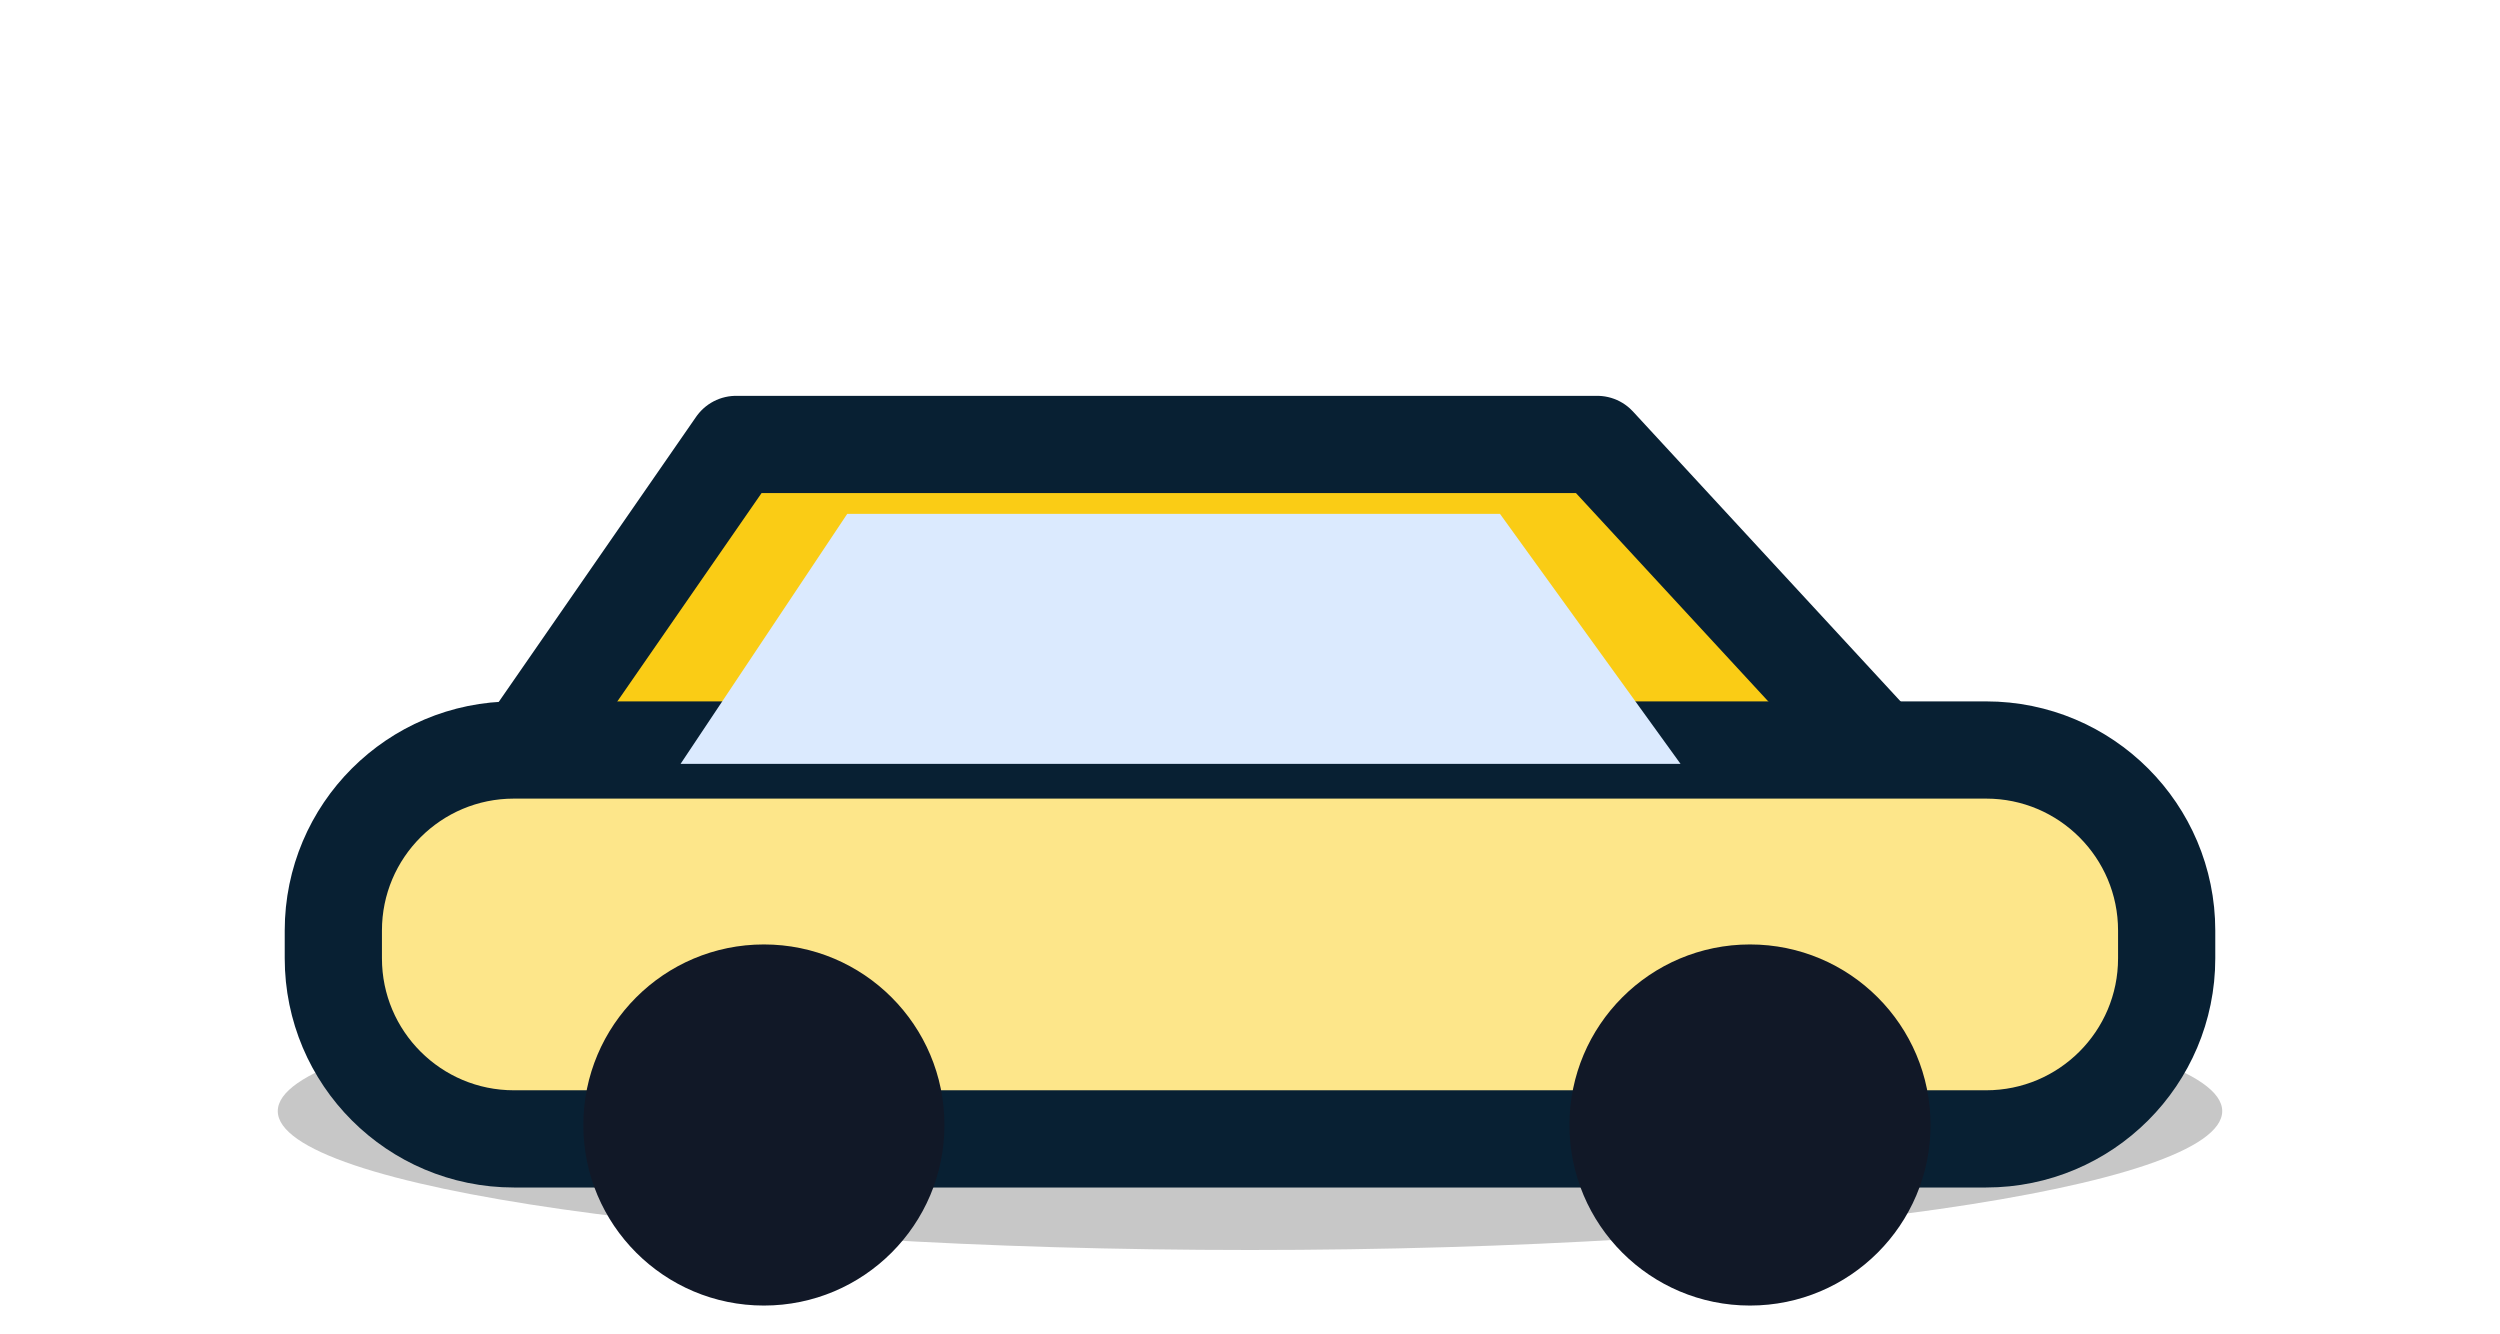
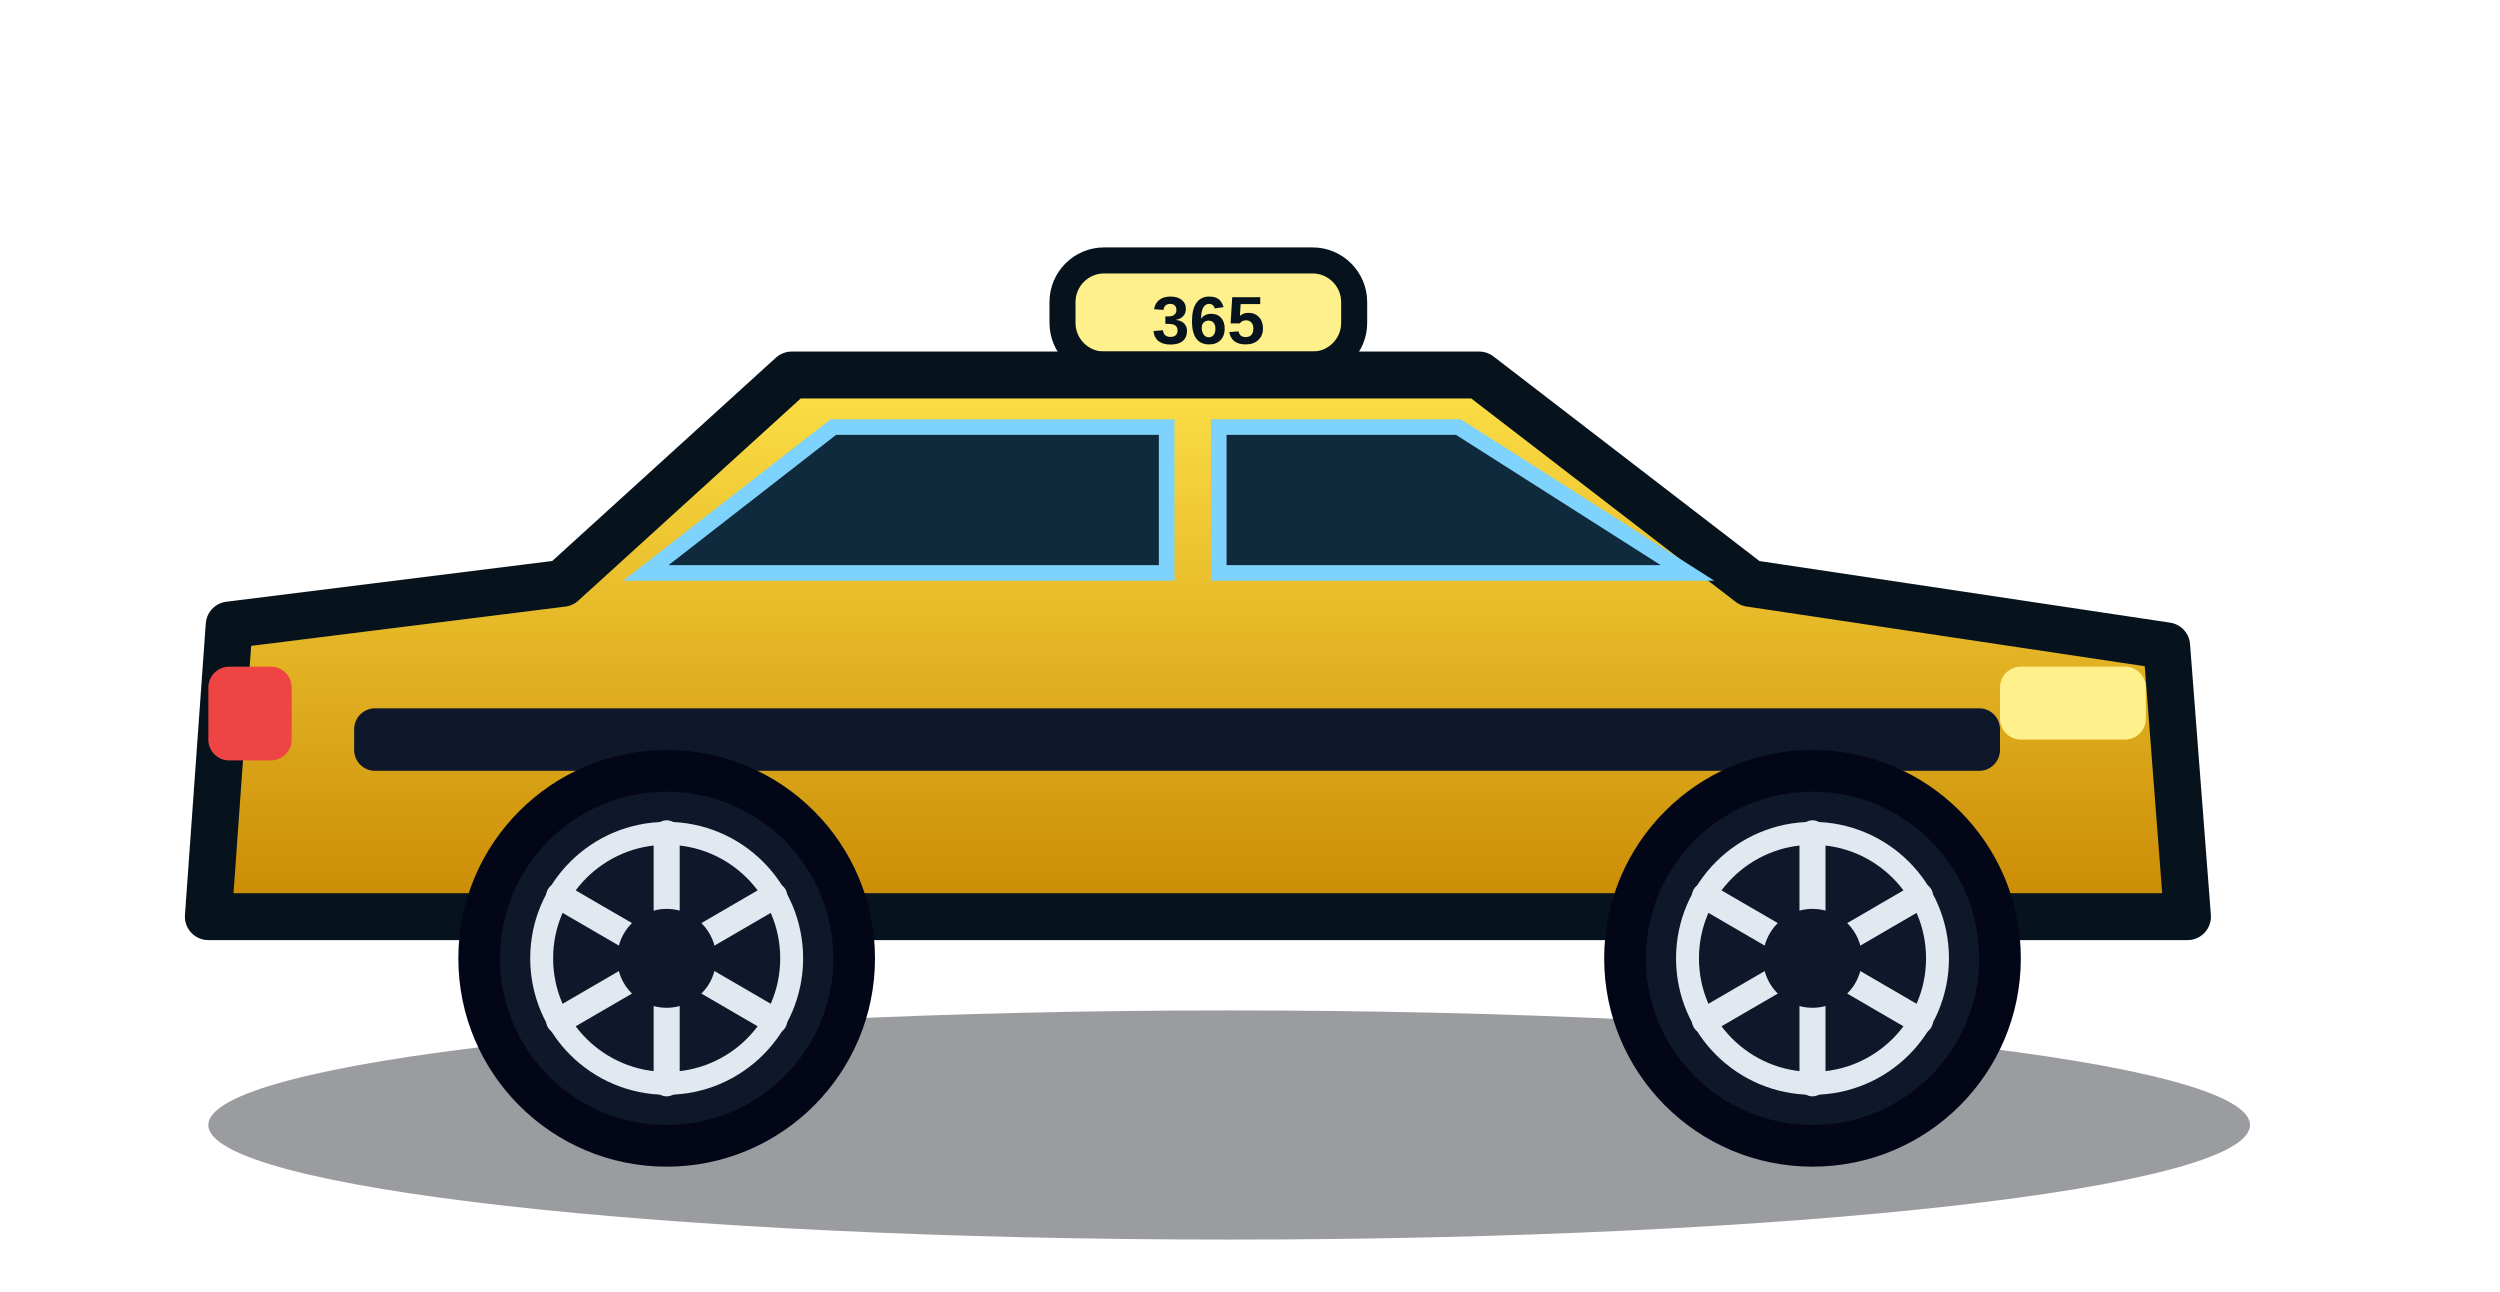
- <svg xmlns="http://www.w3.org/2000/svg" viewBox="0 0 180 96" role="img" aria-label="Yellow car">
-   <ellipse cx="90" cy="80" rx="70" ry="10" fill="#000" opacity=".22" />
-   <path d="M35 58l18-26h62l24 26z" fill="#facc15" stroke="#082033" stroke-width="7" stroke-linejoin="round" />
-   <rect x="24" y="54" width="132" height="28" rx="13" fill="#fde68a" stroke="#082033" stroke-width="7" />
-   <path d="M61 37h47l13 18H49z" fill="#dbeafe" />
-   <circle cx="55" cy="81" r="13" fill="#111827" />
-   <circle cx="126" cy="81" r="13" fill="#111827" />
+ <svg xmlns="http://www.w3.org/2000/svg" width="240" height="124" viewBox="0 0 240 124" role="img" aria-label="Asian Crown Hybrid Taxi (Asian Market)">
+   <defs>
+     <linearGradient id="body_tokyo_taxi" x1="0" y1="0" x2="0" y2="1">
+       <stop offset="0%" stop-color="#fde047" />
+       <stop offset="100%" stop-color="#ca8a04" />
+     </linearGradient>
+   </defs>
+   <ellipse cx="118" cy="108" rx="98" ry="11" fill="#020810" opacity="0.40" />
+   <rect x="102" y="25" width="28" height="10" rx="4" fill="#fef08a" stroke="#06131d" stroke-width="2.5" />
+   <text x="116" y="33" text-anchor="middle" font-family="Arial, sans-serif" font-weight="900" font-size="6.5" fill="#06131d">365</text>
+   <path d="M20 88 L22 60 L54 56 L76 36 H142 L168 56 L208 62 L210 88 H20 Z" fill="url(#body_tokyo_taxi)" stroke="#06131d" stroke-width="4.5" stroke-linejoin="round" />
+   <polygon points="62,55 80,41 112,41 112,55" fill="#0f293d" stroke="#7dd3fc" stroke-width="1.5" />
+   <polygon points="117,41 140,41 162,55 117,55" fill="#0f293d" stroke="#7dd3fc" stroke-width="1.5" />
+   <rect x="34" y="68" width="158" height="6" rx="2" fill="#0f172a" />
+   <rect x="192" y="64" width="14" height="7" rx="2" fill="#fef08a" />
+   <rect x="20" y="64" width="8" height="9" rx="2" fill="#ef4444" />
+   <g transform="translate(64, 92)">
+     <circle r="20" fill="#020617" />
+     <circle r="13" fill="#1e293b" stroke="#475569" stroke-width="1.5" />
+     <path d="M-12 -6 A 13 13 0 0 1 -12 6" fill="none" stroke="#f59e0b" stroke-width="4" stroke-linecap="round" />
+     <circle r="17" fill="#0f172a" stroke="#020617" stroke-width="2" />
+     <circle r="12" fill="none" stroke="#e2e8f0" stroke-width="2.2" />
+     <g stroke="#e2e8f0" stroke-width="2.5" stroke-linecap="round">
+       <line x1="0" y1="-12" x2="0" y2="12" />
+       <line x1="-10.32" y1="-6" x2="10.32" y2="6" />
+       <line x1="10.32" y1="-6" x2="-10.32" y2="6" />
+     </g>
+     <circle r="4" fill="#0f172a" stroke="#0f172a" stroke-width="1.5" />
+   </g>
+   <g transform="translate(174, 92)">
+     <circle r="20" fill="#020617" />
+     <circle r="13" fill="#1e293b" stroke="#475569" stroke-width="1.5" />
+     <path d="M-12 -6 A 13 13 0 0 1 -12 6" fill="none" stroke="#f59e0b" stroke-width="4" stroke-linecap="round" />
+     <circle r="17" fill="#0f172a" stroke="#020617" stroke-width="2" />
+     <circle r="12" fill="none" stroke="#e2e8f0" stroke-width="2.2" />
+     <g stroke="#e2e8f0" stroke-width="2.5" stroke-linecap="round">
+       <line x1="0" y1="-12" x2="0" y2="12" />
+       <line x1="-10.32" y1="-6" x2="10.32" y2="6" />
+       <line x1="10.32" y1="-6" x2="-10.32" y2="6" />
+     </g>
+     <circle r="4" fill="#0f172a" stroke="#0f172a" stroke-width="1.5" />
+   </g>
</svg>
